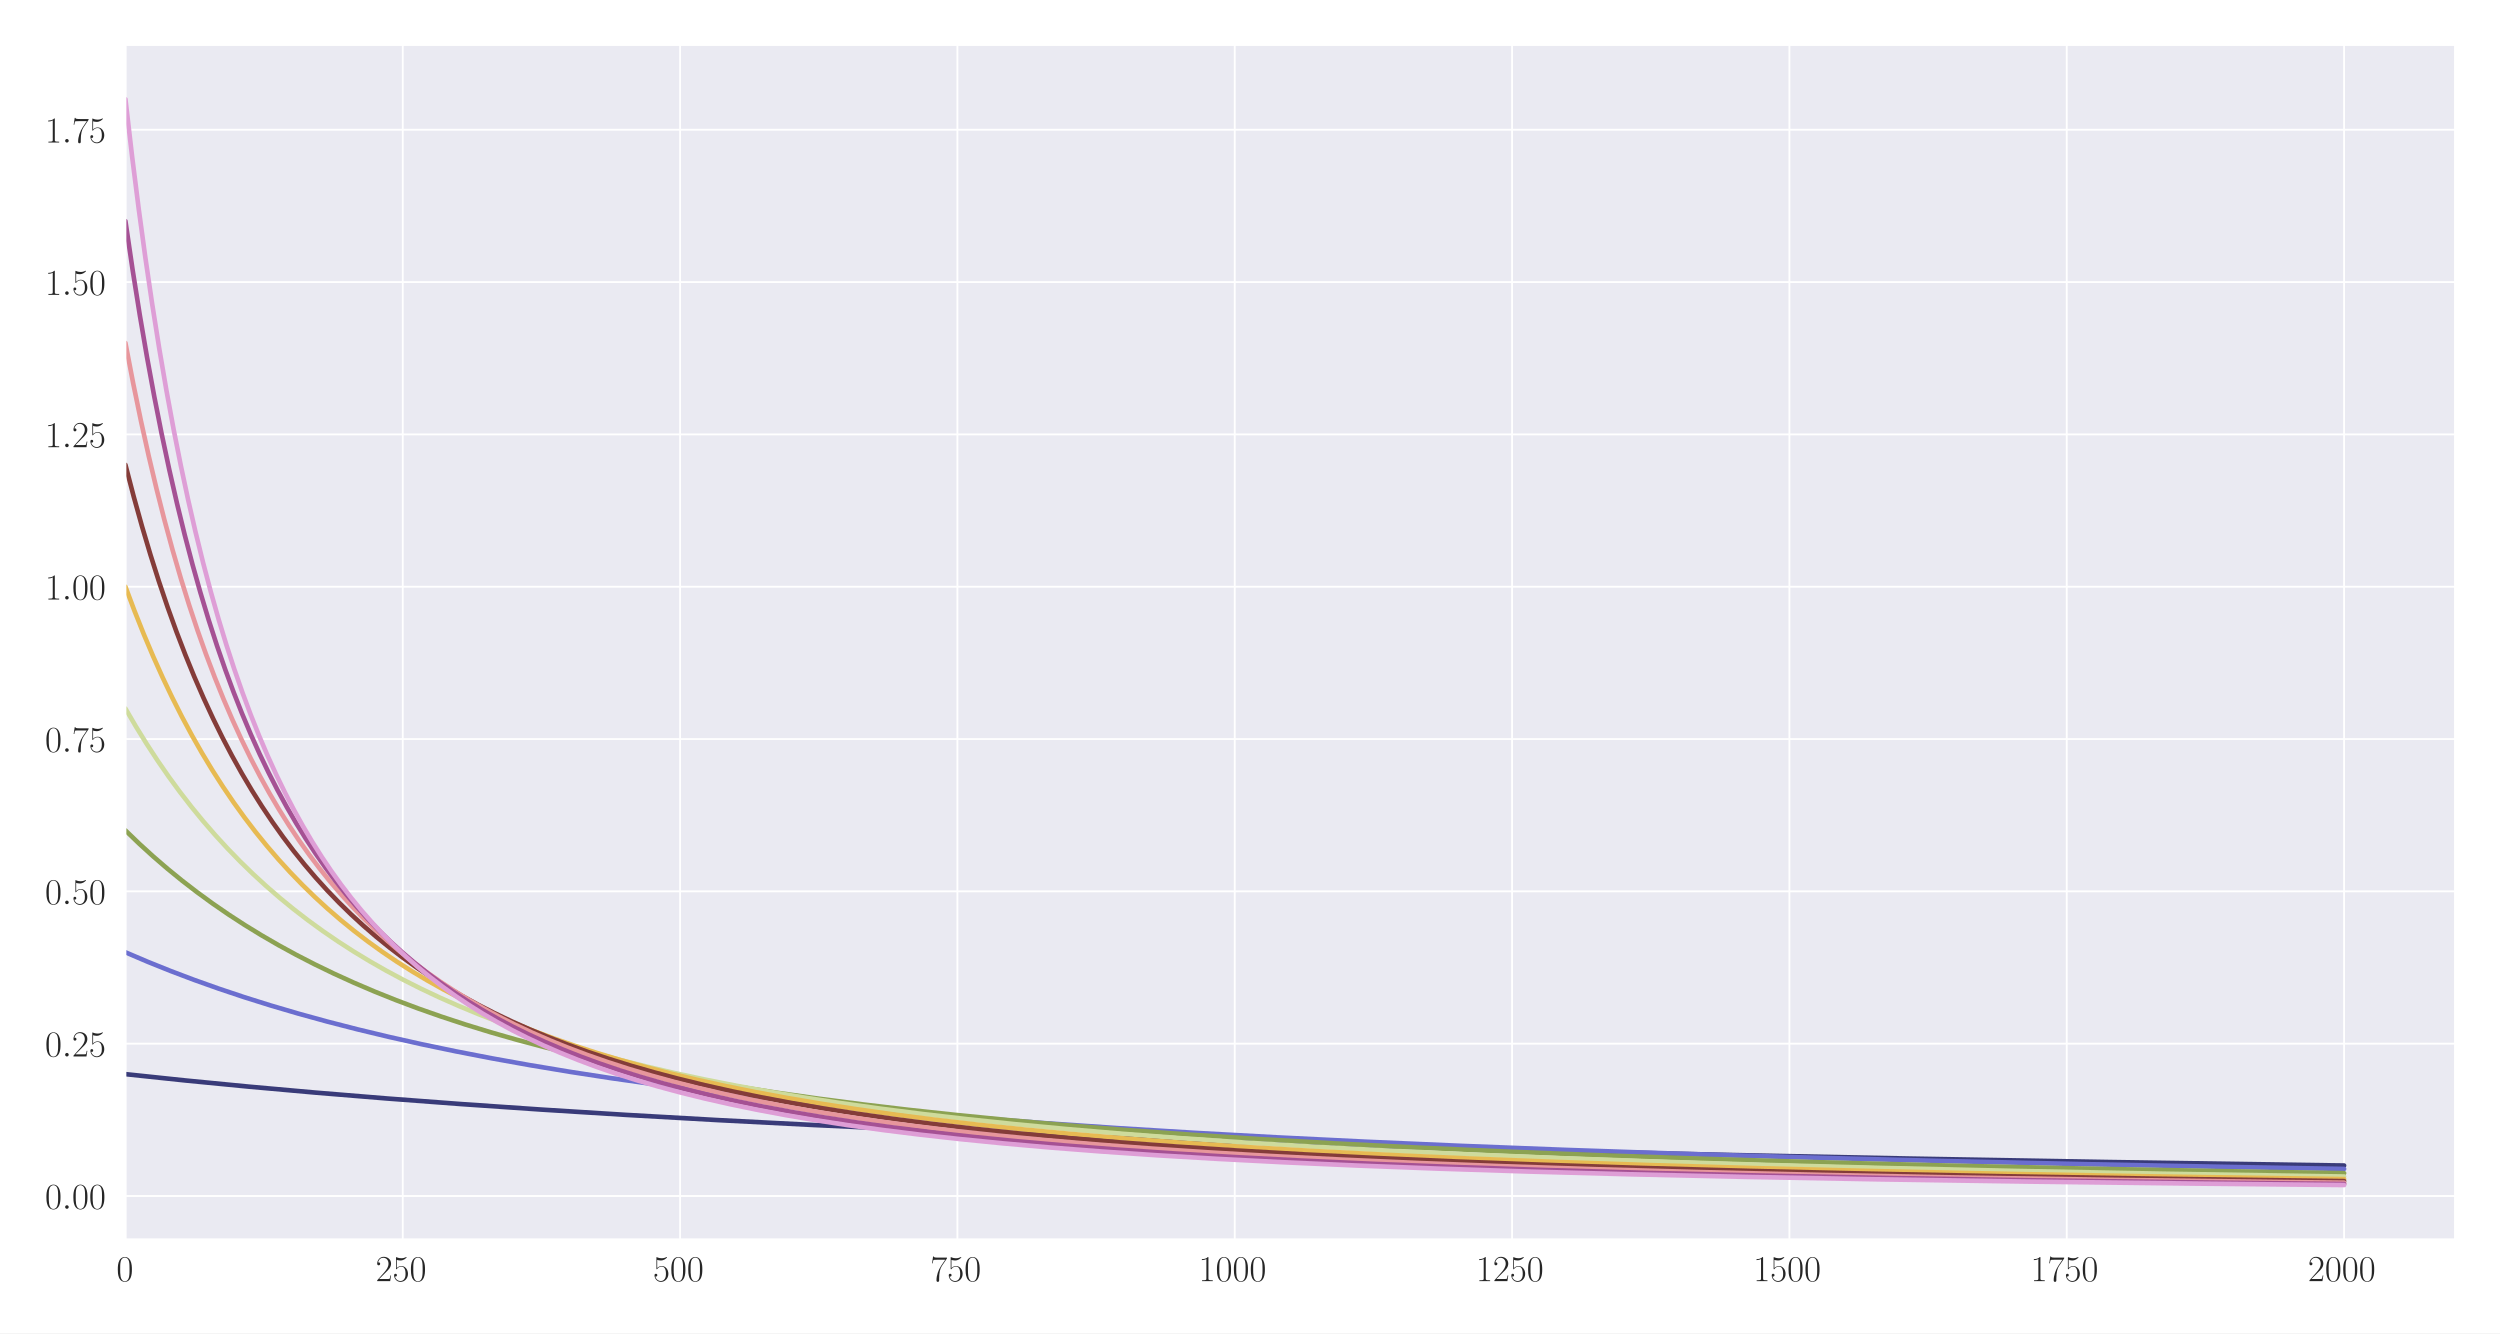
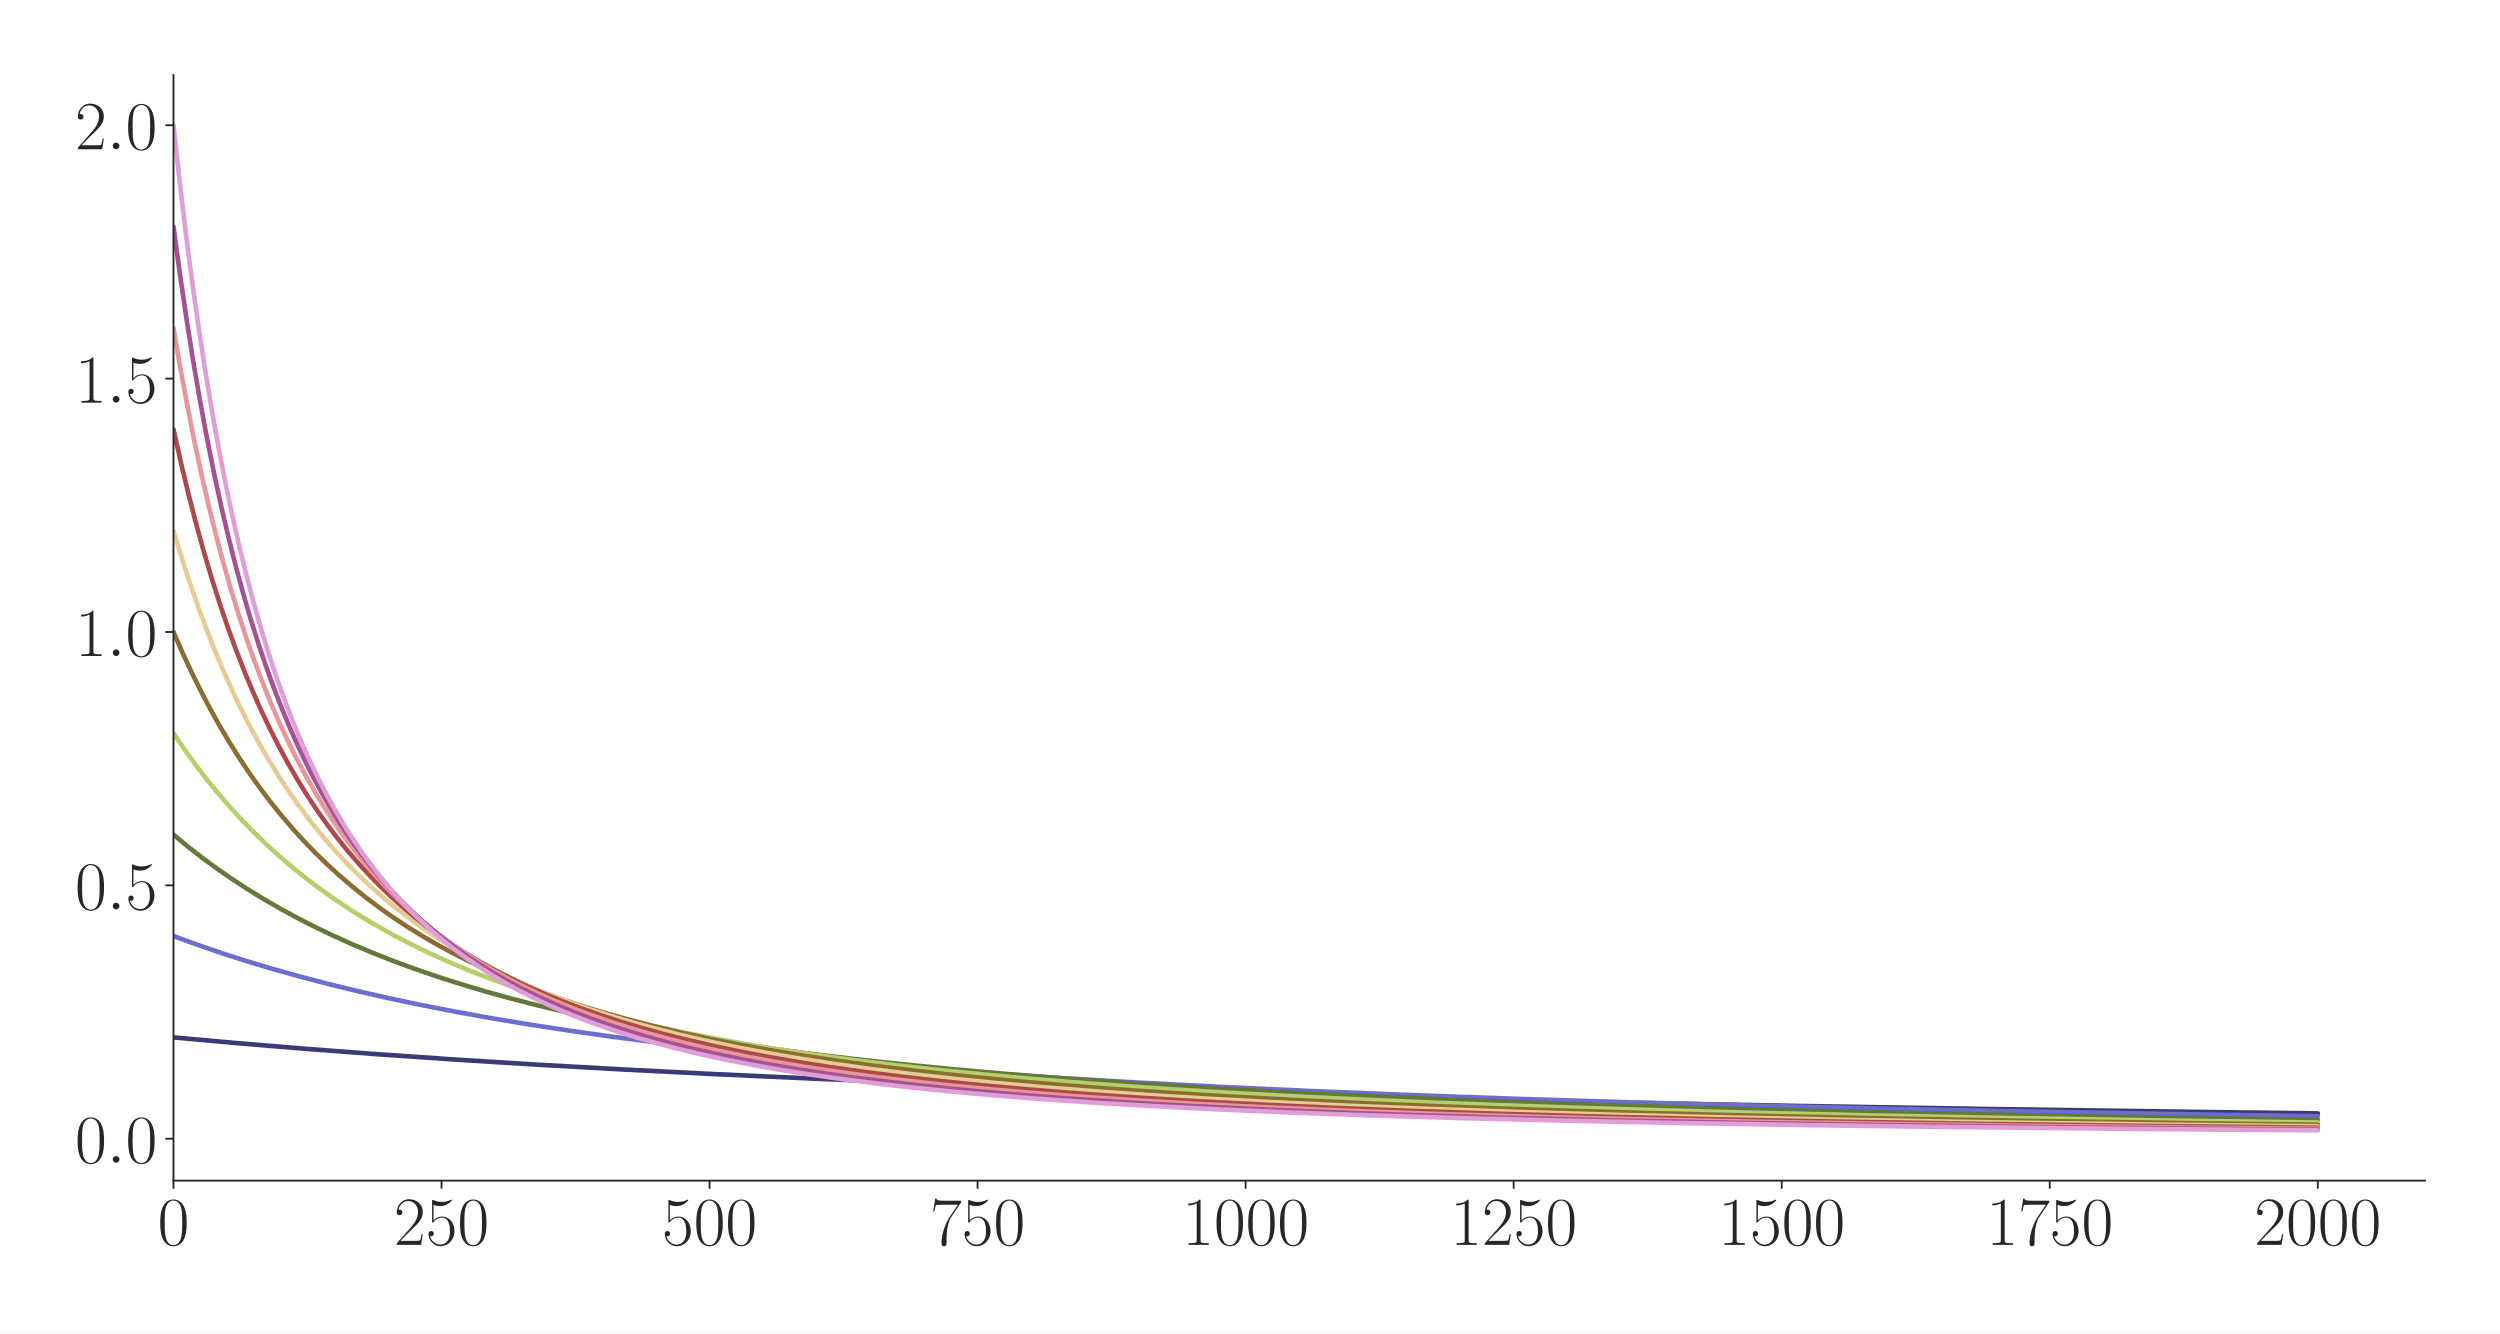
<svg xmlns="http://www.w3.org/2000/svg" xmlns:xlink="http://www.w3.org/1999/xlink" width="1080pt" height="576pt" viewBox="0 0 1080 576" version="1.1">
  <defs>
    <style type="text/css">*{stroke-linejoin: round; stroke-linecap: butt}</style>
  </defs>
  <g id="figure_1">
    <g id="patch_1">
      <path d="M 0 576  L 1080 576  L 1080 0  L 0 0  z " style="fill: #ffffff" />
    </g>
    <g id="axes_1">
      <g id="patch_2">
-         <path d="M 54.188 535.391  L 1060.56 535.391  L 1060.56 19.44  L 54.188 19.44  z " style="fill: #eaeaf2" />
+         <path d="M 74.943 510.031  L 1047.6 510.031  L 1047.6 32.4  L 74.943 32.4  z " style="fill: #ffffff" />
      </g>
      <g id="matplotlib.axis_1">
        <g id="xtick_1">
          <g id="line2d_1">
-             <path d="M 54.188 535.391  L 54.188 19.44  " clip-path="url(#p291f77bd9e)" style="fill: none; stroke: #ffffff; stroke-width: 0.8; stroke-linecap: round" />
+             <defs>
+               <path id="m14d6fe006f" d="M 0 0  L 0 3.5  " style="stroke: #262626; stroke-width: 0.8" />
+             </defs>
+             <g>
+               <use xlink:href="#m14d6fe006f" x="74.943" y="510.031" style="fill: #262626; stroke: #262626; stroke-width: 0.8" />
+             </g>
          </g>
          <g id="text_1">
-             <g style="fill: #262626" transform="translate(50.28552 553.4605) scale(0.16 -0.16)">
+             <g style="fill: #262626" transform="translate(68.08987 537.7866) scale(0.3 -0.3)">
              <defs>
                <path id="CMR17-30" d="M 2688 2025  C 2688 2416 2682 3080 2413 3591  C 2176 4039 1798 4198 1466 4198  C 1158 4198 768 4058 525 3597  C 269 3118 243 2524 243 2025  C 243 1661 250 1106 448 619  C 723 -39 1216 -128 1466 -128  C 1760 -128 2208 -7 2470 600  C 2662 1042 2688 1559 2688 2025  z M 1466 -26  C 1056 -26 813 325 723 812  C 653 1188 653 1738 653 2096  C 653 2588 653 2997 736 3387  C 858 3929 1216 4096 1466 4096  C 1728 4096 2067 3923 2189 3400  C 2272 3036 2278 2607 2278 2096  C 2278 1680 2278 1169 2202 792  C 2067 95 1690 -26 1466 -26  z " transform="scale(0.015625)" />
              </defs>
              <use xlink:href="#CMR17-30" transform="scale(0.996264)" />
            </g>
          </g>
        </g>
        <g id="xtick_2">
          <g id="line2d_2">
-             <path d="M 173.994 535.391  L 173.994 19.44  " clip-path="url(#p291f77bd9e)" style="fill: none; stroke: #ffffff; stroke-width: 0.8; stroke-linecap: round" />
+             <g>
+               <use xlink:href="#m14d6fe006f" x="190.736" y="510.031" style="fill: #262626; stroke: #262626; stroke-width: 0.8" />
+             </g>
          </g>
          <g id="text_2">
-             <g style="fill: #262626" transform="translate(162.2878 553.4605) scale(0.16 -0.16)">
+             <g style="fill: #262626" transform="translate(170.1752 537.7866) scale(0.3 -0.3)">
              <defs>
                <path id="CMR17-32" d="M 2669 989  L 2554 989  C 2490 536 2438 459 2413 420  C 2381 369 1920 369 1830 369  L 602 369  C 832 619 1280 1072 1824 1597  C 2214 1967 2669 2402 2669 3035  C 2669 3790 2067 4224 1395 4224  C 691 4224 262 3604 262 3030  C 262 2780 448 2748 525 2748  C 589 2748 781 2787 781 3010  C 781 3207 614 3264 525 3264  C 486 3264 448 3258 422 3245  C 544 3790 915 4058 1306 4058  C 1862 4058 2227 3617 2227 3035  C 2227 2479 1901 2000 1536 1584  L 262 146  L 262 0  L 2515 0  L 2669 989  z " transform="scale(0.015625)" />
                <path id="CMR17-35" d="M 730 3692  C 794 3666 1056 3584 1325 3584  C 1920 3584 2246 3911 2432 4100  C 2432 4157 2432 4192 2394 4192  C 2387 4192 2374 4192 2323 4163  C 2099 4058 1837 3973 1517 3973  C 1325 3973 1037 3999 723 4139  C 653 4171 640 4171 634 4171  C 602 4171 595 4164 595 4037  L 595 2203  C 595 2089 595 2057 659 2057  C 691 2057 704 2070 736 2114  C 941 2401 1222 2522 1542 2522  C 1766 2522 2246 2382 2246 1289  C 2246 1085 2246 715 2054 421  C 1894 159 1645 25 1370 25  C 947 25 518 320 403 814  C 429 807 480 795 506 795  C 589 795 749 840 749 1038  C 749 1210 627 1280 506 1280  C 358 1280 262 1190 262 1011  C 262 454 704 -128 1382 -128  C 2042 -128 2669 440 2669 1264  C 2669 2030 2170 2624 1549 2624  C 1222 2624 947 2503 730 2274  L 730 3692  z " transform="scale(0.015625)" />
              </defs>
              <use xlink:href="#CMR17-32" transform="scale(0.996264)" />
              <use xlink:href="#CMR17-35" transform="translate(45.69048 0) scale(0.996264)" />
              <use xlink:href="#CMR17-30" transform="translate(91.38095 0) scale(0.996264)" />
            </g>
          </g>
        </g>
        <g id="xtick_3">
          <g id="line2d_3">
-             <path d="M 293.8 535.391  L 293.8 19.44  " clip-path="url(#p291f77bd9e)" style="fill: none; stroke: #ffffff; stroke-width: 0.8; stroke-linecap: round" />
+             <g>
+               <use xlink:href="#m14d6fe006f" x="306.528" y="510.031" style="fill: #262626; stroke: #262626; stroke-width: 0.8" />
+             </g>
          </g>
          <g id="text_3">
-             <g style="fill: #262626" transform="translate(282.094 553.4605) scale(0.16 -0.16)">
+             <g style="fill: #262626" transform="translate(285.9676 537.7866) scale(0.3 -0.3)">
              <use xlink:href="#CMR17-35" transform="scale(0.996264)" />
              <use xlink:href="#CMR17-30" transform="translate(45.69048 0) scale(0.996264)" />
              <use xlink:href="#CMR17-30" transform="translate(91.38095 0) scale(0.996264)" />
            </g>
          </g>
        </g>
        <g id="xtick_4">
          <g id="line2d_4">
-             <path d="M 413.606 535.391  L 413.606 19.44  " clip-path="url(#p291f77bd9e)" style="fill: none; stroke: #ffffff; stroke-width: 0.8; stroke-linecap: round" />
+             <g>
+               <use xlink:href="#m14d6fe006f" x="422.321" y="510.031" style="fill: #262626; stroke: #262626; stroke-width: 0.8" />
+             </g>
          </g>
          <g id="text_4">
-             <g style="fill: #262626" transform="translate(401.9003 553.4605) scale(0.16 -0.16)">
+             <g style="fill: #262626" transform="translate(401.7601 537.7866) scale(0.3 -0.3)">
              <defs>
                <path id="CMR17-37" d="M 2886 3941  L 2886 4081  L 1382 4081  C 634 4081 621 4165 595 4288  L 480 4288  L 294 3094  L 410 3094  C 429 3215 474 3540 550 3661  C 589 3712 1062 3712 1171 3712  L 2579 3712  L 1869 2661  C 1395 1954 1069 999 1069 165  C 1069 89 1069 -128 1299 -128  C 1530 -128 1530 89 1530 171  L 1530 465  C 1530 1508 1709 2196 2003 2636  L 2886 3941  z " transform="scale(0.015625)" />
              </defs>
              <use xlink:href="#CMR17-37" transform="scale(0.996264)" />
              <use xlink:href="#CMR17-35" transform="translate(45.69048 0) scale(0.996264)" />
              <use xlink:href="#CMR17-30" transform="translate(91.38095 0) scale(0.996264)" />
            </g>
          </g>
        </g>
        <g id="xtick_5">
          <g id="line2d_5">
-             <path d="M 533.413 535.391  L 533.413 19.44  " clip-path="url(#p291f77bd9e)" style="fill: none; stroke: #ffffff; stroke-width: 0.8; stroke-linecap: round" />
+             <g>
+               <use xlink:href="#m14d6fe006f" x="538.113" y="510.031" style="fill: #262626; stroke: #262626; stroke-width: 0.8" />
+             </g>
          </g>
          <g id="text_5">
-             <g style="fill: #262626" transform="translate(517.8045 553.4605) scale(0.16 -0.16)">
+             <g style="fill: #262626" transform="translate(510.6989 537.7866) scale(0.3 -0.3)">
              <defs>
                <path id="CMR17-31" d="M 1702 4058  C 1702 4192 1696 4192 1606 4192  C 1357 3916 979 3827 621 3827  C 602 3827 570 3827 563 3808  C 557 3795 557 3782 557 3648  C 755 3648 1088 3686 1344 3839  L 1344 461  C 1344 236 1331 160 781 160  L 589 160  L 589 0  C 896 0 1216 0 1523 0  C 1830 0 2150 0 2458 0  L 2458 160  L 2266 160  C 1715 160 1702 230 1702 458  L 1702 4058  z " transform="scale(0.015625)" />
              </defs>
              <use xlink:href="#CMR17-31" transform="scale(0.996264)" />
              <use xlink:href="#CMR17-30" transform="translate(45.69048 0) scale(0.996264)" />
              <use xlink:href="#CMR17-30" transform="translate(91.38095 0) scale(0.996264)" />
              <use xlink:href="#CMR17-30" transform="translate(137.0714 0) scale(0.996264)" />
            </g>
          </g>
        </g>
        <g id="xtick_6">
          <g id="line2d_6">
-             <path d="M 653.219 535.391  L 653.219 19.44  " clip-path="url(#p291f77bd9e)" style="fill: none; stroke: #ffffff; stroke-width: 0.8; stroke-linecap: round" />
+             <g>
+               <use xlink:href="#m14d6fe006f" x="653.906" y="510.031" style="fill: #262626; stroke: #262626; stroke-width: 0.8" />
+             </g>
          </g>
          <g id="text_6">
-             <g style="fill: #262626" transform="translate(637.6108 553.4605) scale(0.16 -0.16)">
+             <g style="fill: #262626" transform="translate(626.4914 537.7866) scale(0.3 -0.3)">
              <use xlink:href="#CMR17-31" transform="scale(0.996264)" />
              <use xlink:href="#CMR17-32" transform="translate(45.69048 0) scale(0.996264)" />
              <use xlink:href="#CMR17-35" transform="translate(91.38095 0) scale(0.996264)" />
              <use xlink:href="#CMR17-30" transform="translate(137.0714 0) scale(0.996264)" />
            </g>
          </g>
        </g>
        <g id="xtick_7">
          <g id="line2d_7">
-             <path d="M 773.025 535.391  L 773.025 19.44  " clip-path="url(#p291f77bd9e)" style="fill: none; stroke: #ffffff; stroke-width: 0.8; stroke-linecap: round" />
+             <g>
+               <use xlink:href="#m14d6fe006f" x="769.698" y="510.031" style="fill: #262626; stroke: #262626; stroke-width: 0.8" />
+             </g>
          </g>
          <g id="text_7">
-             <g style="fill: #262626" transform="translate(757.417 553.4605) scale(0.16 -0.16)">
+             <g style="fill: #262626" transform="translate(742.2838 537.7866) scale(0.3 -0.3)">
              <use xlink:href="#CMR17-31" transform="scale(0.996264)" />
              <use xlink:href="#CMR17-35" transform="translate(45.69048 0) scale(0.996264)" />
              <use xlink:href="#CMR17-30" transform="translate(91.38095 0) scale(0.996264)" />
              <use xlink:href="#CMR17-30" transform="translate(137.0714 0) scale(0.996264)" />
            </g>
          </g>
        </g>
        <g id="xtick_8">
          <g id="line2d_8">
-             <path d="M 892.831 535.391  L 892.831 19.44  " clip-path="url(#p291f77bd9e)" style="fill: none; stroke: #ffffff; stroke-width: 0.8; stroke-linecap: round" />
+             <g>
+               <use xlink:href="#m14d6fe006f" x="885.491" y="510.031" style="fill: #262626; stroke: #262626; stroke-width: 0.8" />
+             </g>
          </g>
          <g id="text_8">
-             <g style="fill: #262626" transform="translate(877.2233 553.4605) scale(0.16 -0.16)">
+             <g style="fill: #262626" transform="translate(858.0763 537.7866) scale(0.3 -0.3)">
              <use xlink:href="#CMR17-31" transform="scale(0.996264)" />
              <use xlink:href="#CMR17-37" transform="translate(45.69048 0) scale(0.996264)" />
              <use xlink:href="#CMR17-35" transform="translate(91.38095 0) scale(0.996264)" />
              <use xlink:href="#CMR17-30" transform="translate(137.0714 0) scale(0.996264)" />
            </g>
          </g>
        </g>
        <g id="xtick_9">
          <g id="line2d_9">
-             <path d="M 1012.638 535.391  L 1012.638 19.44  " clip-path="url(#p291f77bd9e)" style="fill: none; stroke: #ffffff; stroke-width: 0.8; stroke-linecap: round" />
+             <g>
+               <use xlink:href="#m14d6fe006f" x="1001.283" y="510.031" style="fill: #262626; stroke: #262626; stroke-width: 0.8" />
+             </g>
          </g>
          <g id="text_9">
-             <g style="fill: #262626" transform="translate(997.0295 553.4605) scale(0.16 -0.16)">
+             <g style="fill: #262626" transform="translate(973.8687 537.7866) scale(0.3 -0.3)">
              <use xlink:href="#CMR17-32" transform="scale(0.996264)" />
              <use xlink:href="#CMR17-30" transform="translate(45.69048 0) scale(0.996264)" />
              <use xlink:href="#CMR17-30" transform="translate(91.38095 0) scale(0.996264)" />
              <use xlink:href="#CMR17-30" transform="translate(137.0714 0) scale(0.996264)" />
            </g>
          </g>
        </g>
      </g>
      <g id="matplotlib.axis_2">
        <g id="ytick_1">
          <g id="line2d_10">
-             <path d="M 54.188 516.669  L 1060.56 516.669  " clip-path="url(#p291f77bd9e)" style="fill: none; stroke: #ffffff; stroke-width: 0.8; stroke-linecap: round" />
+             <defs>
+               <path id="m353de225e8" d="M 0 0  L -3.5 0  " style="stroke: #262626; stroke-width: 0.8" />
+             </defs>
+             <g>
+               <use xlink:href="#m353de225e8" x="74.943" y="491.933" style="fill: #262626; stroke: #262626; stroke-width: 0.8" />
+             </g>
          </g>
          <g id="text_10">
-             <g style="fill: #262626" transform="translate(19.44 522.2038) scale(0.16 -0.16)">
+             <g style="fill: #262626" transform="translate(32.4 502.3108) scale(0.3 -0.3)">
              <defs>
                <path id="CMMI12-3a" d="M 1178 307  C 1178 492 1024 619 870 619  C 685 619 557 466 557 313  C 557 128 710 0 864 0  C 1050 0 1178 153 1178 307  z " transform="scale(0.015625)" />
              </defs>
              <use xlink:href="#CMR17-30" transform="scale(0.996264)" />
              <use xlink:href="#CMMI12-3a" transform="translate(45.69048 0) scale(0.996264)" />
              <use xlink:href="#CMR17-30" transform="translate(72.78765 0) scale(0.996264)" />
-               <use xlink:href="#CMR17-30" transform="translate(118.4781 0) scale(0.996264)" />
            </g>
          </g>
        </g>
        <g id="ytick_2">
          <g id="line2d_11">
-             <path d="M 54.188 450.867  L 1060.56 450.867  " clip-path="url(#p291f77bd9e)" style="fill: none; stroke: #ffffff; stroke-width: 0.8; stroke-linecap: round" />
+             <g>
+               <use xlink:href="#m353de225e8" x="74.943" y="382.477" style="fill: #262626; stroke: #262626; stroke-width: 0.8" />
+             </g>
          </g>
          <g id="text_11">
-             <g style="fill: #262626" transform="translate(19.44 456.4015) scale(0.16 -0.16)">
+             <g style="fill: #262626" transform="translate(32.4 392.8551) scale(0.3 -0.3)">
              <use xlink:href="#CMR17-30" transform="scale(0.996264)" />
              <use xlink:href="#CMMI12-3a" transform="translate(45.69048 0) scale(0.996264)" />
-               <use xlink:href="#CMR17-32" transform="translate(72.78765 0) scale(0.996264)" />
-               <use xlink:href="#CMR17-35" transform="translate(118.4781 0) scale(0.996264)" />
+               <use xlink:href="#CMR17-35" transform="translate(72.78765 0) scale(0.996264)" />
            </g>
          </g>
        </g>
        <g id="ytick_3">
          <g id="line2d_12">
-             <path d="M 54.188 385.064  L 1060.56 385.064  " clip-path="url(#p291f77bd9e)" style="fill: none; stroke: #ffffff; stroke-width: 0.8; stroke-linecap: round" />
+             <g>
+               <use xlink:href="#m353de225e8" x="74.943" y="273.022" style="fill: #262626; stroke: #262626; stroke-width: 0.8" />
+             </g>
          </g>
          <g id="text_12">
-             <g style="fill: #262626" transform="translate(19.44 390.5992) scale(0.16 -0.16)">
-               <use xlink:href="#CMR17-30" transform="scale(0.996264)" />
-               <use xlink:href="#CMMI12-3a" transform="translate(45.69048 0) scale(0.996264)" />
-               <use xlink:href="#CMR17-35" transform="translate(72.78765 0) scale(0.996264)" />
-               <use xlink:href="#CMR17-30" transform="translate(118.4781 0) scale(0.996264)" />
+             <g style="fill: #262626" transform="translate(32.4 283.3995) scale(0.3 -0.3)">
+               <use xlink:href="#CMR17-31" transform="scale(0.996264)" />
+               <use xlink:href="#CMMI12-3a" transform="translate(45.69048 0) scale(0.996264)" />
+               <use xlink:href="#CMR17-30" transform="translate(72.78765 0) scale(0.996264)" />
            </g>
          </g>
        </g>
        <g id="ytick_4">
          <g id="line2d_13">
-             <path d="M 54.188 319.262  L 1060.56 319.262  " clip-path="url(#p291f77bd9e)" style="fill: none; stroke: #ffffff; stroke-width: 0.8; stroke-linecap: round" />
+             <g>
+               <use xlink:href="#m353de225e8" x="74.943" y="163.566" style="fill: #262626; stroke: #262626; stroke-width: 0.8" />
+             </g>
          </g>
          <g id="text_13">
-             <g style="fill: #262626" transform="translate(19.44 324.7969) scale(0.16 -0.16)">
-               <use xlink:href="#CMR17-30" transform="scale(0.996264)" />
-               <use xlink:href="#CMMI12-3a" transform="translate(45.69048 0) scale(0.996264)" />
-               <use xlink:href="#CMR17-37" transform="translate(72.78765 0) scale(0.996264)" />
-               <use xlink:href="#CMR17-35" transform="translate(118.4781 0) scale(0.996264)" />
+             <g style="fill: #262626" transform="translate(32.4 173.9439) scale(0.3 -0.3)">
+               <use xlink:href="#CMR17-31" transform="scale(0.996264)" />
+               <use xlink:href="#CMMI12-3a" transform="translate(45.69048 0) scale(0.996264)" />
+               <use xlink:href="#CMR17-35" transform="translate(72.78765 0) scale(0.996264)" />
            </g>
          </g>
        </g>
        <g id="ytick_5">
          <g id="line2d_14">
-             <path d="M 54.188 253.46  L 1060.56 253.46  " clip-path="url(#p291f77bd9e)" style="fill: none; stroke: #ffffff; stroke-width: 0.8; stroke-linecap: round" />
+             <g>
+               <use xlink:href="#m353de225e8" x="74.943" y="54.111" style="fill: #262626; stroke: #262626; stroke-width: 0.8" />
+             </g>
          </g>
          <g id="text_14">
-             <g style="fill: #262626" transform="translate(19.44 258.9945) scale(0.16 -0.16)">
-               <use xlink:href="#CMR17-31" transform="scale(0.996264)" />
+             <g style="fill: #262626" transform="translate(32.4 64.48825) scale(0.3 -0.3)">
+               <use xlink:href="#CMR17-32" transform="scale(0.996264)" />
              <use xlink:href="#CMMI12-3a" transform="translate(45.69048 0) scale(0.996264)" />
              <use xlink:href="#CMR17-30" transform="translate(72.78765 0) scale(0.996264)" />
-               <use xlink:href="#CMR17-30" transform="translate(118.4781 0) scale(0.996264)" />
-             </g>
-           </g>
-         </g>
-         <g id="ytick_6">
-           <g id="line2d_15">
-             <path d="M 54.188 187.657  L 1060.56 187.657  " clip-path="url(#p291f77bd9e)" style="fill: none; stroke: #ffffff; stroke-width: 0.8; stroke-linecap: round" />
-           </g>
-           <g id="text_15">
-             <g style="fill: #262626" transform="translate(19.44 193.1922) scale(0.16 -0.16)">
-               <use xlink:href="#CMR17-31" transform="scale(0.996264)" />
-               <use xlink:href="#CMMI12-3a" transform="translate(45.69048 0) scale(0.996264)" />
-               <use xlink:href="#CMR17-32" transform="translate(72.78765 0) scale(0.996264)" />
-               <use xlink:href="#CMR17-35" transform="translate(118.4781 0) scale(0.996264)" />
-             </g>
-           </g>
-         </g>
-         <g id="ytick_7">
-           <g id="line2d_16">
-             <path d="M 54.188 121.855  L 1060.56 121.855  " clip-path="url(#p291f77bd9e)" style="fill: none; stroke: #ffffff; stroke-width: 0.8; stroke-linecap: round" />
-           </g>
-           <g id="text_16">
-             <g style="fill: #262626" transform="translate(19.44 127.3899) scale(0.16 -0.16)">
-               <use xlink:href="#CMR17-31" transform="scale(0.996264)" />
-               <use xlink:href="#CMMI12-3a" transform="translate(45.69048 0) scale(0.996264)" />
-               <use xlink:href="#CMR17-35" transform="translate(72.78765 0) scale(0.996264)" />
-               <use xlink:href="#CMR17-30" transform="translate(118.4781 0) scale(0.996264)" />
-             </g>
-           </g>
-         </g>
-         <g id="ytick_8">
-           <g id="line2d_17">
-             <path d="M 54.188 56.053  L 1060.56 56.053  " clip-path="url(#p291f77bd9e)" style="fill: none; stroke: #ffffff; stroke-width: 0.8; stroke-linecap: round" />
-           </g>
-           <g id="text_17">
-             <g style="fill: #262626" transform="translate(19.44 61.58757) scale(0.16 -0.16)">
-               <use xlink:href="#CMR17-31" transform="scale(0.996264)" />
-               <use xlink:href="#CMMI12-3a" transform="translate(45.69048 0) scale(0.996264)" />
-               <use xlink:href="#CMR17-37" transform="translate(72.78765 0) scale(0.996264)" />
-               <use xlink:href="#CMR17-35" transform="translate(118.4781 0) scale(0.996264)" />
-             </g>
-           </g>
-         </g>
+             </g>
+           </g>
+         </g>
+       </g>
+       <g id="line2d_15">
+         <path d="M 74.943 448.151  L 102.502 450.645  L 131.682 453.06  L 162.714 455.404  L 195.831 457.678  L 231.032 459.871  L 268.78 461.996  L 309.076 464.039  L 352.382 466.01  L 399.162 467.914  L 449.648 469.742  L 504.302 471.496  L 563.588 473.172  L 628.431 474.781  L 699.296 476.313  L 777.34 477.774  L 863.49 479.161  L 959.135 480.475  L 1001.283 480.99  L 1001.283 480.99  " clip-path="url(#p17ec73a647)" style="fill: none; stroke: #393b79; stroke-width: 2; stroke-linecap: round" />
+       </g>
+       <g id="line2d_16">
+         <path d="M 74.943 404.369  L 84.902 408.018  L 95.323 411.599  L 106.207 415.099  L 117.555 418.51  L 129.366 421.825  L 141.64 425.037  L 154.609 428.197  L 168.041 431.239  L 182.167 434.21  L 196.989 437.098  L 212.505 439.895  L 228.947 442.632  L 246.316 445.295  L 264.611 447.874  L 284.065 450.387  L 304.676 452.823  L 326.445 455.17  L 349.603 457.442  L 374.383 459.648  L 400.783 461.772  L 429.037 463.822  L 459.374 465.799  L 492.028 467.702  L 527.46 469.541  L 565.672 471.299  L 607.357 472.991  L 652.748 474.607  L 702.307 476.146  L 756.961 477.617  L 817.173 479.012  L 884.101 480.335  L 958.903 481.588  L 1001.283 482.209  L 1001.283 482.209  " clip-path="url(#p17ec73a647)" style="fill: none; stroke: #6b6ecf; stroke-width: 2; stroke-linecap: round" />
+       </g>
+       <g id="line2d_17">
+         <path d="M 74.943 360.586  L 80.965 365.568  L 87.217 370.447  L 93.47 375.049  L 99.955 379.551  L 106.671 383.944  L 113.618 388.223  L 120.797 392.383  L 128.208 396.42  L 135.85 400.332  L 143.724 404.115  L 152.061 407.871  L 160.63 411.486  L 169.662 415.049  L 178.925 418.464  L 188.652 421.809  L 198.841 425.075  L 209.494 428.251  L 220.61 431.33  L 232.19 434.305  L 244.464 437.226  L 257.201 440.029  L 270.633 442.757  L 284.759 445.4  L 299.812 447.989  L 315.792 450.508  L 332.697 452.944  L 350.529 455.288  L 369.519 457.559  L 389.899 459.769  L 411.668 461.902  L 434.826 463.946  L 459.838 465.928  L 486.701 467.831  L 515.649 469.657  L 547.145 471.418  L 581.42 473.106  L 618.705 474.717  L 659.464 476.252  L 704.391 477.718  L 753.95 479.109  L 809.068 480.428  L 870.669 481.676  L 939.681 482.847  L 1001.283 483.73  L 1001.283 483.73  " clip-path="url(#p17ec73a647)" style="fill: none; stroke: #637939; stroke-width: 2; stroke-linecap: round" />
      </g>
      <g id="line2d_18">
-         <path d="M 54.188 464.027  L 80.066 466.76  L 107.381 469.419  L 136.375 472.016  L 167.045 474.537  L 199.393 476.972  L 233.897 479.343  L 270.558 481.636  L 309.614 483.855  L 351.307 485.998  L 395.875 488.066  L 443.797 490.063  L 495.314 491.986  L 550.904 493.836  L 611.047 495.613  L 676.461 497.32  L 747.626 498.951  L 825.5 500.511  L 911.042 501.998  L 1005.449 503.413  L 1012.638 503.512  L 1012.638 503.512  " clip-path="url(#p291f77bd9e)" style="fill: none; stroke: #393b79; stroke-width: 2; stroke-linecap: round" />
+         <path d="M 74.943 316.804  L 79.575 323.614  L 84.207 330.035  L 89.07 336.389  L 93.933 342.375  L 99.028 348.284  L 104.123 353.849  L 109.45 359.328  L 114.776 364.487  L 120.334 369.556  L 125.892 374.328  L 131.682 379.008  L 137.703 383.585  L 143.956 388.05  L 150.209 392.244  L 156.693 396.33  L 163.409 400.303  L 170.356 404.158  L 177.536 407.891  L 185.178 411.61  L 193.052 415.188  L 201.157 418.628  L 209.726 422.019  L 218.526 425.262  L 227.789 428.437  L 237.516 431.534  L 247.706 434.541  L 258.359 437.45  L 269.475 440.257  L 281.286 443.007  L 293.791 445.687  L 306.992 448.284  L 320.887 450.787  L 335.708 453.228  L 351.456 455.59  L 368.13 457.863  L 385.962 460.066  L 404.952 462.185  L 425.331 464.232  L 447.1 466.194  L 470.722 468.096  L 496.196 469.92  L 523.755 471.667  L 553.629 473.336  L 586.283 474.934  L 622.179 476.465  L 661.548 477.918  L 705.086 479.298  L 753.487 480.606  L 807.678 481.843  L 868.585 483.006  L 937.597 484.096  L 1001.283 484.935  L 1001.283 484.935  " clip-path="url(#p17ec73a647)" style="fill: none; stroke: #b5cf6b; stroke-width: 2; stroke-linecap: round" />
      </g>
      <g id="line2d_19">
-         <path d="M 54.188 411.385  L 63.772 415.477  L 73.596 419.427  L 83.899 423.327  L 94.442 427.08  L 105.465 430.766  L 116.966 434.376  L 128.947 437.898  L 141.406 441.328  L 154.346 444.657  L 168.003 447.937  L 182.141 451.102  L 196.997 454.198  L 212.571 457.214  L 228.865 460.141  L 246.117 463.011  L 264.088 465.774  L 283.017 468.459  L 303.145 471.088  L 324.47 473.646  L 346.994 476.12  L 370.955 478.525  L 396.354 480.848  L 423.43 483.098  L 452.184 485.263  L 483.094 487.365  L 516.16 489.388  L 551.623 491.334  L 589.961 493.212  L 631.414 495.017  L 676.461 496.751  L 725.342 498.408  L 778.776 499.993  L 837.241 501.502  L 901.697 502.94  L 973.101 504.307  L 1012.638 504.977  L 1012.638 504.977  " clip-path="url(#p291f77bd9e)" style="fill: none; stroke: #6b6ecf; stroke-width: 2; stroke-linecap: round" />
+         <path d="M 74.943 273.022  L 78.88 282.053  L 82.817 290.537  L 86.754 298.516  L 90.923 306.459  L 95.091 313.921  L 99.26 320.942  L 103.66 327.912  L 108.06 334.463  L 112.46 340.63  L 117.092 346.738  L 121.724 352.483  L 126.587 358.156  L 131.45 363.489  L 136.545 368.741  L 141.64 373.678  L 146.966 378.528  L 152.524 383.277  L 158.082 387.734  L 163.872 392.091  L 169.893 396.339  L 176.146 400.469  L 182.63 404.476  L 189.346 408.355  L 196.294 412.101  L 203.473 415.714  L 210.884 419.192  L 218.526 422.535  L 226.632 425.835  L 234.969 428.99  L 243.769 432.081  L 253.032 435.095  L 262.759 438.02  L 272.949 440.85  L 283.601 443.576  L 294.949 446.246  L 306.76 448.798  L 319.266 451.273  L 332.697 453.701  L 346.824 456.028  L 361.877 458.281  L 378.088 460.478  L 395.225 462.574  L 413.752 464.613  L 433.668 466.577  L 454.974 468.452  L 478.133 470.264  L 503.144 471.994  L 530.471 473.659  L 560.345 475.25  L 592.999 476.763  L 628.895 478.2  L 668.727 479.568  L 712.96 480.861  L 762.519 482.082  L 818.331 483.231  L 881.554 484.304  L 954.04 485.308  L 1001.283 485.859  L 1001.283 485.859  " clip-path="url(#p17ec73a647)" style="fill: none; stroke: #8c6d31; stroke-width: 2; stroke-linecap: round" />
      </g>
      <g id="line2d_20">
-         <path d="M 54.188 358.743  L 60.178 364.509  L 66.168 369.965  L 72.398 375.334  L 78.628 380.412  L 85.098 385.402  L 91.807 390.293  L 98.755 395.075  L 105.704 399.591  L 112.893 404.003  L 120.321 408.305  L 127.988 412.492  L 135.895 416.561  L 144.282 420.621  L 152.908 424.545  L 161.774 428.333  L 171.118 432.077  L 180.703 435.676  L 190.767 439.213  L 201.07 442.599  L 211.853 445.91  L 223.114 449.137  L 234.855 452.272  L 247.315 455.366  L 260.254 458.348  L 273.912 461.266  L 288.289 464.107  L 303.385 466.861  L 319.199 469.521  L 335.972 472.115  L 353.703 474.632  L 372.633 477.09  L 392.52 479.447  L 413.846 481.748  L 436.609 483.977  L 460.81 486.12  L 486.688 488.187  L 514.483 490.181  L 544.435 492.104  L 576.782 493.956  L 611.766 495.731  L 649.625 497.428  L 691.078 499.06  L 736.364 500.616  L 785.964 502.095  L 840.835 503.505  L 901.697 504.842  L 969.507 506.105  L 1012.638 506.806  L 1012.638 506.806  " clip-path="url(#p291f77bd9e)" style="fill: none; stroke: #8ca252; stroke-width: 2; stroke-linecap: round" />
+         <path d="M 74.943 229.24  L 78.417 240.698  L 81.891 251.422  L 85.596 262.122  L 89.302 272.122  L 93.007 281.483  L 96.712 290.258  L 100.649 298.994  L 104.586 307.173  L 108.523 314.843  L 112.46 322.044  L 116.629 329.201  L 120.797 335.914  L 124.966 342.22  L 129.366 348.471  L 133.766 354.338  L 138.398 360.132  L 143.029 365.569  L 147.893 370.922  L 152.756 375.943  L 157.851 380.874  L 162.946 385.497  L 168.272 390.029  L 173.83 394.455  L 179.388 398.599  L 185.178 402.641  L 191.199 406.572  L 197.452 410.386  L 203.936 414.077  L 210.652 417.642  L 217.6 421.078  L 224.779 424.383  L 232.421 427.655  L 240.295 430.782  L 248.632 433.852  L 257.432 436.847  L 266.464 439.687  L 275.959 442.442  L 286.149 445.162  L 296.802 447.774  L 308.149 450.322  L 320.192 452.792  L 332.929 455.172  L 346.361 457.455  L 360.719 459.668  L 376.004 461.797  L 392.446 463.86  L 410.047 465.843  L 429.037 467.755  L 449.416 469.582  L 471.648 471.349  L 495.733 473.036  L 521.902 474.645  L 550.619 476.184  L 582.114 477.648  L 617.084 479.046  L 655.758 480.366  L 699.065 481.617  L 747.698 482.794  L 802.583 483.895  L 865.343 484.928  L 937.597 485.887  L 1001.283 486.579  L 1001.283 486.579  " clip-path="url(#p17ec73a647)" style="fill: none; stroke: #e7cb94; stroke-width: 2; stroke-linecap: round" />
      </g>
      <g id="line2d_21">
-         <path d="M 54.188 306.102  L 58.74 313.892  L 63.293 321.258  L 68.085 328.586  L 72.877 335.509  L 77.67 342.057  L 82.701 348.557  L 87.733 354.7  L 93.005 360.782  L 98.276 366.527  L 103.787 372.201  L 109.298 377.558  L 115.049 382.837  L 120.8 387.821  L 126.79 392.722  L 133.02 397.528  L 139.49 402.229  L 145.959 406.657  L 152.668 410.983  L 159.617 415.199  L 166.805 419.301  L 174.233 423.284  L 181.901 427.144  L 189.808 430.88  L 198.195 434.591  L 206.821 438.163  L 215.686 441.597  L 225.031 444.978  L 234.855 448.291  L 245.159 451.526  L 255.941 454.671  L 267.203 457.718  L 278.944 460.663  L 291.164 463.499  L 304.103 466.273  L 317.761 468.972  L 332.138 471.585  L 347.473 474.143  L 363.527 476.594  L 380.54 478.968  L 398.75 481.282  L 418.159 483.521  L 438.766 485.674  L 460.81 487.752  L 484.532 489.764  L 510.17 491.711  L 537.726 493.576  L 567.437 495.363  L 599.785 497.082  L 635.008 498.728  L 673.586 500.303  L 715.758 501.799  L 762.242 503.221  L 813.759 504.572  L 871.266 505.853  L 935.482 507.056  L 1008.085 508.19  L 1012.638 508.254  L 1012.638 508.254  " clip-path="url(#p291f77bd9e)" style="fill: none; stroke: #cedb9c; stroke-width: 2; stroke-linecap: round" />
+         <path d="M 74.943 185.457  L 78.186 199.977  L 81.428 213.487  L 84.67 226.08  L 87.912 237.838  L 91.386 249.589  L 94.86 260.543  L 98.334 270.771  L 101.807 280.334  L 105.513 289.867  L 109.218 298.769  L 112.923 307.095  L 116.629 314.894  L 120.566 322.652  L 124.503 329.91  L 128.44 336.711  L 132.608 343.455  L 136.777 349.769  L 140.945 355.688  L 145.345 361.544  L 149.745 367.03  L 154.377 372.438  L 159.009 377.503  L 163.872 382.482  L 168.735 387.142  L 173.83 391.713  L 178.925 395.99  L 184.252 400.176  L 189.81 404.258  L 195.599 408.226  L 201.62 412.075  L 207.873 415.797  L 214.358 419.388  L 221.074 422.846  L 228.021 426.17  L 235.2 429.358  L 242.842 432.504  L 250.716 435.503  L 259.053 438.438  L 267.854 441.294  L 277.117 444.06  L 286.844 446.727  L 297.033 449.289  L 307.918 451.793  L 319.497 454.221  L 331.771 456.562  L 344.74 458.807  L 358.635 460.982  L 373.456 463.075  L 389.436 465.102  L 406.573 467.047  L 425.1 468.921  L 445.016 470.709  L 466.553 472.418  L 490.175 474.065  L 515.881 475.631  L 544.134 477.126  L 575.167 478.543  L 609.673 479.892  L 648.116 481.168  L 691.191 482.371  L 739.824 483.501  L 795.172 484.56  L 858.627 485.546  L 932.039 486.458  L 1001.283 487.151  L 1001.283 487.151  " clip-path="url(#p17ec73a647)" style="fill: none; stroke: #ad494a; stroke-width: 2; stroke-linecap: round" />
      </g>
      <g id="line2d_22">
-         <path d="M 54.188 253.46  L 58.021 263.699  L 62.095 273.937  L 66.168 283.565  L 70.242 292.631  L 74.315 301.178  L 78.628 309.705  L 82.941 317.736  L 87.254 325.308  L 91.807 332.841  L 96.359 339.937  L 100.912 346.63  L 105.704 353.272  L 110.496 359.533  L 115.289 365.44  L 120.321 371.292  L 125.352 376.809  L 130.624 382.26  L 135.895 387.397  L 141.406 392.46  L 147.157 397.431  L 152.908 402.11  L 158.898 406.697  L 165.128 411.181  L 171.358 415.396  L 177.828 419.512  L 184.537 423.52  L 191.485 427.415  L 198.674 431.193  L 206.102 434.85  L 214.009 438.492  L 222.156 441.994  L 230.542 445.36  L 239.408 448.676  L 248.513 451.847  L 258.098 454.951  L 268.161 457.976  L 278.704 460.912  L 289.727 463.752  L 301.468 466.546  L 313.688 469.224  L 326.627 471.833  L 340.285 474.36  L 354.901 476.835  L 370.236 479.205  L 386.53 481.498  L 404.022 483.733  L 422.712 485.894  L 442.599 487.968  L 463.925 489.967  L 486.928 491.898  L 511.847 493.763  L 538.684 495.545  L 567.917 497.259  L 599.785 498.9  L 634.529 500.463  L 672.627 501.951  L 714.799 503.372  L 761.524 504.718  L 813.52 505.988  L 871.745 507.185  L 937.639 508.312  L 1012.398 509.363  L 1012.638 509.366  L 1012.638 509.366  " clip-path="url(#p291f77bd9e)" style="fill: none; stroke: #e7ba52; stroke-width: 2; stroke-linecap: round" />
+         <path d="M 74.943 141.675  L 77.954 159.252  L 80.965 175.537  L 83.975 190.654  L 86.986 204.712  L 90.228 218.778  L 93.47 231.835  L 96.712 243.976  L 99.955 255.286  L 103.197 265.839  L 106.671 276.381  L 110.144 286.202  L 113.618 295.365  L 117.092 303.93  L 120.797 312.463  L 124.503 320.427  L 128.208 327.872  L 131.913 334.843  L 135.85 341.773  L 139.787 348.254  L 143.724 354.324  L 147.893 360.341  L 152.061 365.972  L 156.461 371.531  L 160.861 376.731  L 165.493 381.849  L 170.125 386.632  L 174.988 391.327  L 179.851 395.714  L 184.946 400.01  L 190.273 404.2  L 195.599 408.11  L 201.157 411.917  L 206.947 415.614  L 212.968 419.193  L 219.221 422.65  L 225.705 425.98  L 232.421 429.183  L 239.6 432.355  L 247.011 435.383  L 254.885 438.355  L 262.99 441.175  L 271.559 443.922  L 280.591 446.582  L 290.086 449.147  L 300.276 451.664  L 310.928 454.066  L 322.276 456.396  L 334.319 458.64  L 347.287 460.827  L 361.182 462.94  L 376.004 464.965  L 391.983 466.919  L 409.12 468.787  L 427.647 470.581  L 447.795 472.305  L 469.796 473.959  L 493.649 475.527  L 519.818 477.023  L 548.766 478.45  L 580.725 479.801  L 616.389 481.081  L 656.453 482.292  L 701.612 483.429  L 752.792 484.49  L 811.615 485.481  L 879.701 486.4  L 959.366 487.246  L 1001.283 487.615  L 1001.283 487.615  " clip-path="url(#p17ec73a647)" style="fill: none; stroke: #e7969c; stroke-width: 2; stroke-linecap: round" />
      </g>
      <g id="line2d_23">
-         <path d="M 54.188 200.818  L 57.782 214.595  L 61.376 227.49  L 64.97 239.575  L 68.564 250.918  L 72.398 262.266  L 76.232 272.902  L 80.066 282.884  L 83.899 292.265  L 87.973 301.626  L 92.046 310.413  L 96.12 318.672  L 100.193 326.445  L 104.506 334.186  L 108.819 341.463  L 113.132 348.314  L 117.685 355.118  L 122.237 361.518  L 126.79 367.544  L 131.582 373.516  L 136.375 379.136  L 141.406 384.688  L 146.438 389.91  L 151.71 395.056  L 156.981 399.894  L 162.492 404.649  L 168.243 409.308  L 173.994 413.683  L 179.984 417.961  L 186.214 422.133  L 192.684 426.192  L 199.393 430.131  L 206.341 433.945  L 213.53 437.632  L 220.958 441.188  L 228.625 444.613  L 236.772 448.003  L 245.159 451.248  L 254.024 454.435  L 263.13 457.472  L 272.714 460.434  L 282.778 463.311  L 293.321 466.095  L 304.583 468.834  L 316.324 471.46  L 328.783 474.017  L 341.962 476.492  L 355.86 478.875  L 370.716 481.196  L 386.53 483.439  L 403.303 485.594  L 421.274 487.677  L 440.682 489.701  L 461.529 491.647  L 484.052 493.522  L 508.253 495.311  L 534.611 497.033  L 563.364 498.684  L 594.753 500.26  L 629.018 501.755  L 666.877 503.181  L 708.809 504.534  L 755.533 505.814  L 807.769 507.02  L 866.713 508.154  L 933.805 509.218  L 1010.721 510.209  L 1012.638 510.231  L 1012.638 510.231  " clip-path="url(#p291f77bd9e)" style="fill: none; stroke: #843c39; stroke-width: 2; stroke-linecap: round" />
+         <path d="M 74.943 97.893  L 77.722 118.405  L 80.501 137.354  L 83.512 156.299  L 86.523 173.764  L 89.533 189.898  L 92.544 204.835  L 95.554 218.69  L 98.565 231.564  L 101.807 244.436  L 105.049 256.376  L 108.292 267.472  L 111.534 277.801  L 114.776 287.433  L 118.25 297.048  L 121.724 306  L 125.197 314.349  L 128.671 322.148  L 132.376 329.913  L 136.082 337.157  L 139.787 343.925  L 143.724 350.641  L 147.661 356.91  L 151.598 362.77  L 155.767 368.569  L 159.935 373.985  L 164.104 379.053  L 168.504 384.055  L 172.904 388.732  L 177.536 393.333  L 182.399 397.841  L 187.262 402.047  L 192.357 406.157  L 197.683 410.16  L 203.01 413.889  L 208.568 417.514  L 214.358 421.028  L 220.379 424.425  L 226.632 427.701  L 233.116 430.852  L 240.063 433.977  L 247.243 436.961  L 254.885 439.892  L 262.759 442.672  L 271.096 445.38  L 279.896 448.003  L 289.159 450.532  L 299.118 453.014  L 309.539 455.38  L 320.655 457.673  L 332.466 459.881  L 345.203 462.031  L 358.635 464.072  L 373.225 466.061  L 388.973 467.978  L 405.878 469.808  L 424.173 471.561  L 444.09 473.243  L 465.859 474.854  L 489.712 476.391  L 515.881 477.85  L 544.829 479.237  L 577.019 480.552  L 612.915 481.79  L 653.211 482.954  L 698.833 484.046  L 750.94 485.065  L 811.152 486.015  L 881.09 486.89  L 963.766 487.696  L 1001.283 487.999  L 1001.283 487.999  " clip-path="url(#p17ec73a647)" style="fill: none; stroke: #a55194; stroke-width: 2; stroke-linecap: round" />
      </g>
      <g id="line2d_24">
-         <path d="M 54.188 148.176  L 57.542 165.633  L 60.897 181.878  L 64.251 197.02  L 67.606 211.156  L 70.96 224.374  L 74.555 237.606  L 78.149 249.959  L 81.743 261.509  L 85.337 272.324  L 88.931 282.465  L 92.765 292.601  L 96.599 302.093  L 100.433 310.994  L 104.267 319.352  L 108.34 327.686  L 112.413 335.502  L 116.487 342.843  L 120.56 349.747  L 124.873 356.617  L 129.186 363.072  L 133.499 369.144  L 138.052 375.17  L 142.605 380.835  L 147.397 386.437  L 152.189 391.7  L 157.221 396.89  L 162.253 401.763  L 167.524 406.555  L 172.796 411.054  L 178.307 415.469  L 184.057 419.786  L 190.048 423.996  L 196.038 427.938  L 202.268 431.776  L 208.738 435.504  L 215.447 439.116  L 222.395 442.609  L 229.823 446.088  L 237.491 449.428  L 245.398 452.63  L 253.785 455.783  L 262.411 458.789  L 271.516 461.726  L 281.101 464.583  L 291.164 467.349  L 301.707 470.017  L 312.969 472.634  L 324.71 475.135  L 337.17 477.563  L 350.588 479.948  L 364.725 482.231  L 379.821 484.442  L 395.875 486.567  L 413.127 488.625  L 431.577 490.601  L 451.465 492.505  L 473.03 494.343  L 496.273 496.099  L 521.671 497.791  L 549.227 499.401  L 579.418 500.94  L 612.724 502.41  L 649.385 503.802  L 690.119 505.122  L 735.645 506.37  L 786.683 507.544  L 844.43 508.645  L 910.323 509.674  L 986.28 510.632  L 1012.638 510.919  L 1012.638 510.919  " clip-path="url(#p291f77bd9e)" style="fill: none; stroke: #e7969c; stroke-width: 2; stroke-linecap: round" />
-       </g>
-       <g id="line2d_25">
-         <path d="M 54.188 95.534  L 57.302 116.668  L 60.417 136.249  L 63.532 154.425  L 66.647 171.328  L 69.762 187.073  L 73.117 202.855  L 76.471 217.528  L 79.826 231.195  L 83.181 243.946  L 86.535 255.861  L 90.129 267.779  L 93.724 278.899  L 97.318 289.289  L 100.912 299.012  L 104.506 308.124  L 108.34 317.227  L 112.174 325.746  L 116.008 333.73  L 119.841 341.224  L 123.915 348.692  L 127.988 355.692  L 132.062 362.264  L 136.375 368.793  L 140.688 374.917  L 145.001 380.667  L 149.553 386.365  L 154.106 391.712  L 158.898 396.993  L 163.69 401.946  L 168.722 406.822  L 173.754 411.394  L 179.026 415.884  L 184.537 420.277  L 190.048 424.39  L 195.798 428.406  L 201.789 432.317  L 208.019 436.115  L 214.488 439.794  L 221.197 443.349  L 228.146 446.777  L 235.335 450.077  L 243.002 453.345  L 250.909 456.469  L 259.056 459.452  L 267.682 462.376  L 276.788 465.225  L 286.372 467.988  L 296.436 470.656  L 306.979 473.223  L 318.24 475.735  L 330.221 478.175  L 342.921 480.53  L 356.339 482.792  L 370.716 484.987  L 386.051 487.101  L 402.584 489.152  L 420.315 491.123  L 439.245 493.002  L 459.851 494.821  L 482.135 496.562  L 506.336 498.227  L 532.694 499.816  L 561.687 501.337  L 593.555 502.783  L 628.778 504.156  L 668.075 505.46  L 711.924 506.688  L 761.284 507.843  L 817.353 508.928  L 881.33 509.939  L 955.131 510.876  L 1012.638 511.477  L 1012.638 511.477  " clip-path="url(#p291f77bd9e)" style="fill: none; stroke: #a55194; stroke-width: 2; stroke-linecap: round" />
-       </g>
-       <g id="line2d_26">
-         <path d="M 54.188 42.892  L 57.063 67.555  L 59.938 90.339  L 62.814 111.431  L 65.689 130.994  L 68.804 150.629  L 71.919 168.8  L 75.034 185.65  L 78.149 201.304  L 81.264 215.872  L 84.379 229.452  L 87.733 243.073  L 91.088 255.747  L 94.442 267.559  L 97.797 278.587  L 101.152 288.897  L 104.746 299.218  L 108.34 308.852  L 111.934 317.859  L 115.528 326.293  L 119.362 334.71  L 123.196 342.581  L 127.03 349.952  L 130.864 356.864  L 134.937 363.747  L 139.01 370.195  L 143.084 376.243  L 147.397 382.247  L 151.71 387.874  L 156.262 393.439  L 160.815 398.65  L 165.607 403.786  L 170.4 408.594  L 175.431 413.319  L 180.463 417.74  L 185.735 422.075  L 191.246 426.308  L 196.757 430.264  L 202.508 434.121  L 208.498 437.87  L 214.728 441.504  L 221.197 445.018  L 227.907 448.408  L 234.855 451.672  L 242.044 454.808  L 249.711 457.909  L 257.619 460.869  L 266.005 463.77  L 274.871 466.598  L 284.216 469.34  L 294.04 471.986  L 304.343 474.53  L 315.365 477.018  L 326.867 479.387  L 339.087 481.678  L 352.265 483.92  L 366.403 486.093  L 381.498 488.183  L 397.552 490.18  L 414.804 492.099  L 433.494 493.953  L 453.622 495.724  L 475.666 497.436  L 499.627 499.069  L 525.745 500.623  L 554.498 502.107  L 586.127 503.513  L 621.35 504.852  L 660.647 506.119  L 704.735 507.311  L 754.575 508.431  L 811.123 509.474  L 876.058 510.445  L 951.536 511.346  L 1012.638 511.939  L 1012.638 511.939  " clip-path="url(#p291f77bd9e)" style="fill: none; stroke: #de9ed6; stroke-width: 2; stroke-linecap: round" />
+         <path d="M 74.943 54.111  L 77.722 79.333  L 80.501 102.434  L 83.28 123.646  L 86.06 143.17  L 88.839 161.179  L 91.618 177.828  L 94.628 194.482  L 97.639 209.846  L 100.649 224.047  L 103.66 237.202  L 106.671 249.41  L 109.913 261.601  L 113.155 272.894  L 116.397 283.376  L 119.639 293.122  L 122.882 302.2  L 126.355 311.253  L 129.829 319.673  L 133.303 327.517  L 136.777 334.837  L 140.482 342.119  L 144.187 348.905  L 147.893 355.241  L 151.83 361.521  L 155.767 367.378  L 159.704 372.849  L 163.872 378.258  L 168.041 383.306  L 172.441 388.279  L 176.841 392.917  L 181.472 397.471  L 186.104 401.717  L 190.967 405.875  L 196.062 409.93  L 201.157 413.704  L 206.484 417.378  L 212.042 420.943  L 217.831 424.39  L 223.853 427.716  L 230.105 430.916  L 236.59 433.988  L 243.537 437.029  L 250.716 439.927  L 258.359 442.766  L 266.233 445.455  L 274.57 448.069  L 283.37 450.595  L 292.633 453.026  L 302.591 455.407  L 313.244 457.72  L 324.592 459.95  L 336.634 462.087  L 349.603 464.156  L 363.498 466.144  L 378.32 468.037  L 394.299 469.854  L 411.668 471.604  L 430.658 473.289  L 451.269 474.891  L 473.964 476.427  L 498.744 477.879  L 526.302 479.266  L 556.872 480.578  L 590.915 481.812  L 629.358 482.978  L 672.896 484.071  L 722.686 485.093  L 779.888 486.038  L 846.584 486.912  L 925.323 487.715  L 1001.283 488.321  L 1001.283 488.321  " clip-path="url(#p17ec73a647)" style="fill: none; stroke: #de9ed6; stroke-width: 2; stroke-linecap: round" />
      </g>
      <g id="patch_3">
-         <path d="M 54.188 535.391  L 54.188 19.44  " style="fill: none; stroke: #ffffff; stroke-width: 0.8; stroke-linejoin: miter; stroke-linecap: square" />
+         <path d="M 74.943 510.031  L 74.943 32.4  " style="fill: none; stroke: #262626; stroke-width: 0.8; stroke-linejoin: miter; stroke-linecap: square" />
      </g>
      <g id="patch_4">
-         <path d="M 1060.56 535.391  L 1060.56 19.44  " style="fill: none; stroke: #ffffff; stroke-width: 0.8; stroke-linejoin: miter; stroke-linecap: square" />
-       </g>
-       <g id="patch_5">
-         <path d="M 54.188 535.391  L 1060.56 535.391  " style="fill: none; stroke: #ffffff; stroke-width: 0.8; stroke-linejoin: miter; stroke-linecap: square" />
-       </g>
-       <g id="patch_6">
-         <path d="M 54.188 19.44  L 1060.56 19.44  " style="fill: none; stroke: #ffffff; stroke-width: 0.8; stroke-linejoin: miter; stroke-linecap: square" />
+         <path d="M 74.943 510.031  L 1047.6 510.031  " style="fill: none; stroke: #262626; stroke-width: 0.8; stroke-linejoin: miter; stroke-linecap: square" />
      </g>
    </g>
  </g>
  <defs>
-     <clipPath id="p291f77bd9e">
-       <rect x="54.188" y="19.44" width="1006.372" height="515.951" />
+     <clipPath id="p17ec73a647">
+       <rect x="74.943" y="32.4" width="972.657" height="477.631" />
    </clipPath>
  </defs>
</svg>
